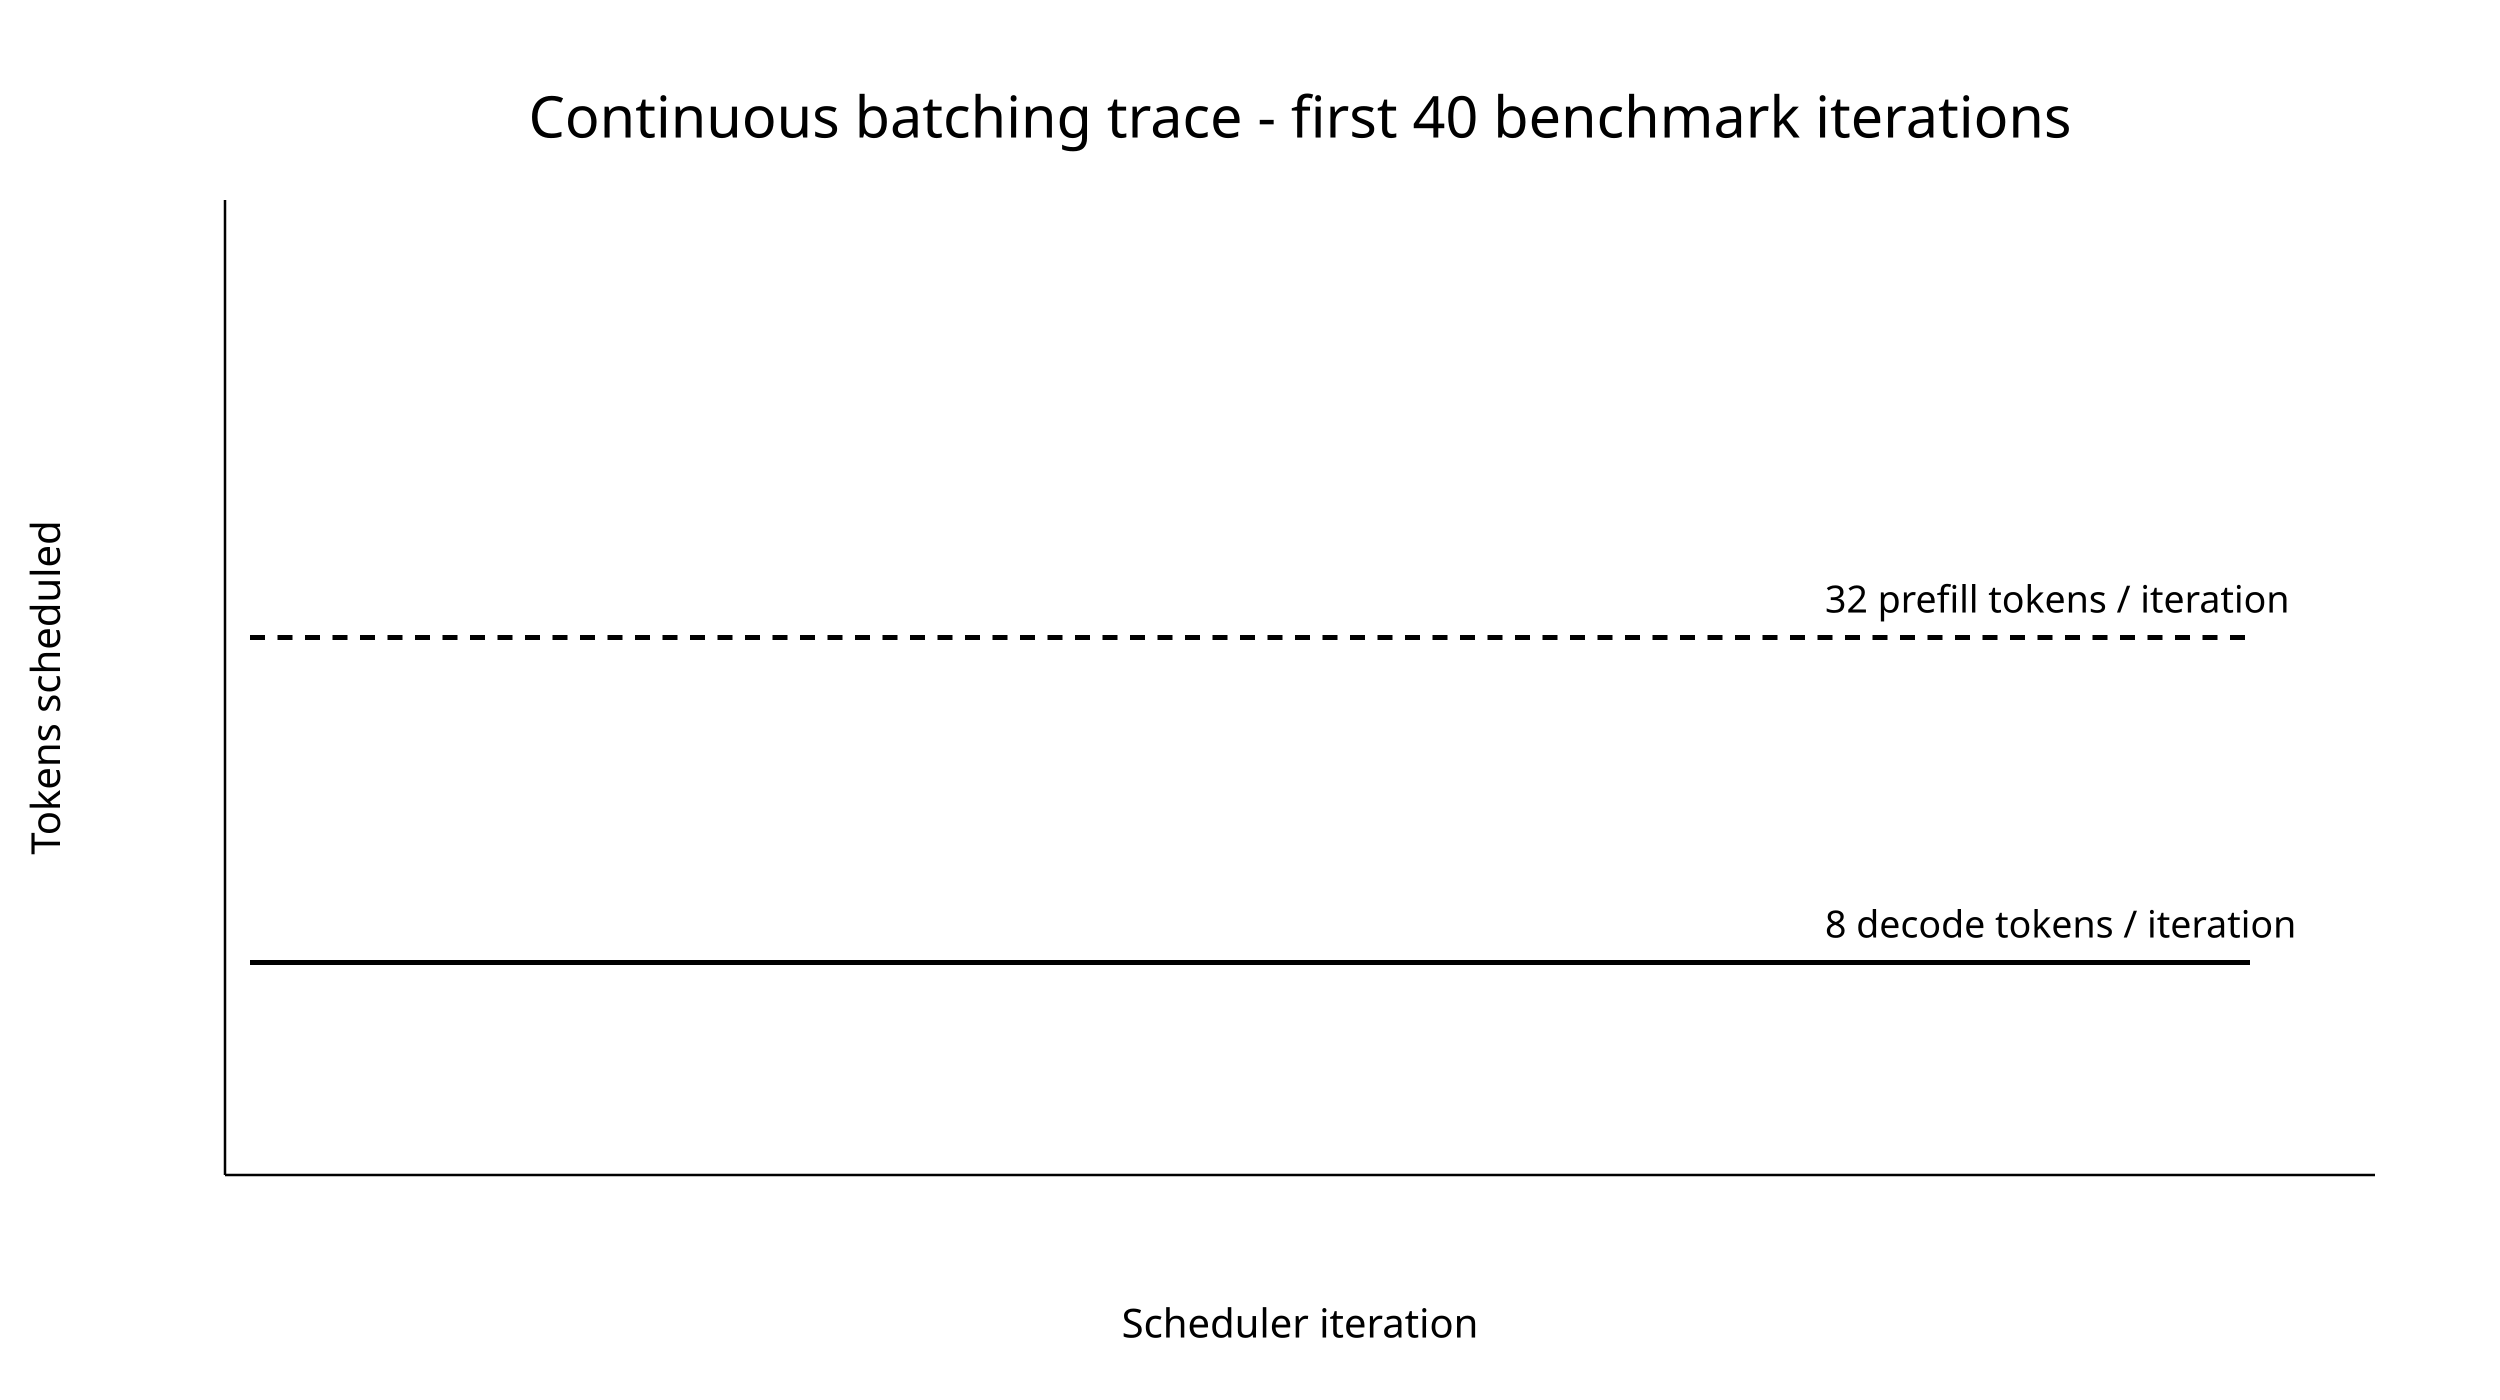
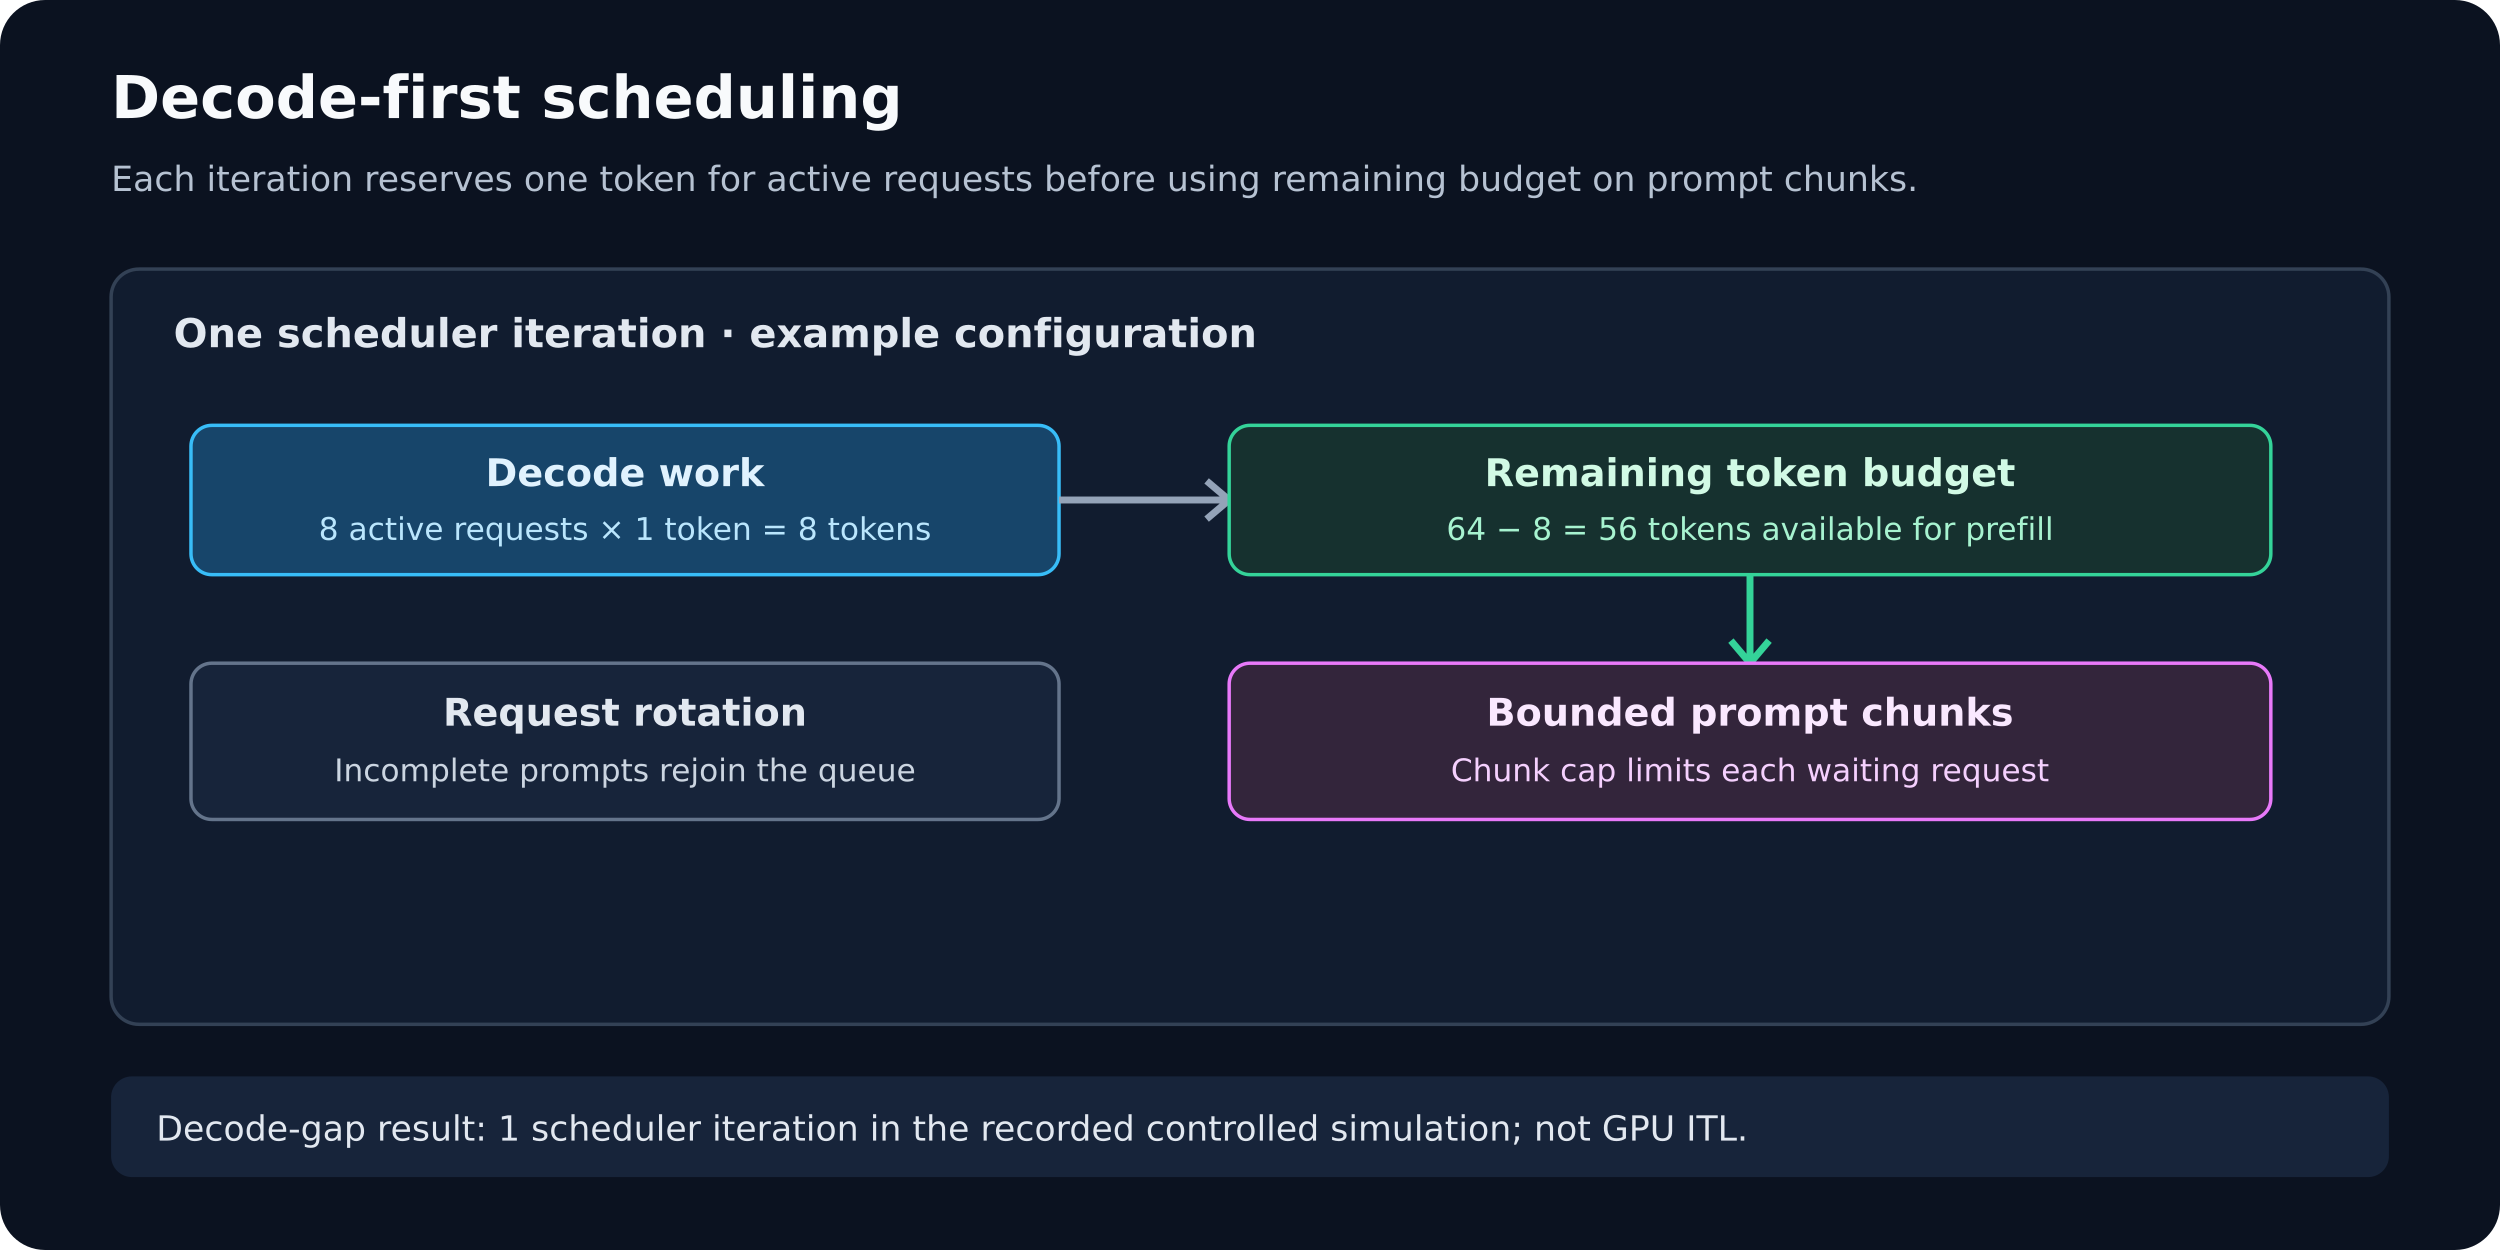
- <svg xmlns="http://www.w3.org/2000/svg" width="1000" height="560" viewBox="0 0 1000 560">
-   <line x1="90" y1="470" x2="950" y2="470" stroke="black" />
-   <line x1="90" y1="80" x2="90" y2="470" stroke="black" />
-   <text x="520" y="535" text-anchor="middle" font-family="sans-serif" font-size="16">Scheduler iteration</text>
-   <text x="24" y="275" transform="rotate(-90 24 275)" text-anchor="middle" font-family="sans-serif" font-size="16">Tokens scheduled</text>
-   <polyline fill="none" stroke="black" stroke-width="2" points="100,385 120,385 140,385 160,385 180,385 200,385 220,385 240,385 260,385 280,385 300,385 320,385 340,385 360,385 380,385 400,385 420,385 440,385 460,385 480,385 500,385 520,385 540,385 560,385 580,385 600,385 620,385 640,385 660,385 680,385 700,385 720,385 740,385 760,385 780,385 800,385 820,385 840,385 860,385 880,385 900,385" />
-   <polyline fill="none" stroke="black" stroke-width="2" stroke-dasharray="6,5" points="100,255 120,255 140,255 160,255 180,255 200,255 220,255 240,255 260,255 280,255 300,255 320,255 340,255 360,255 380,255 400,255 420,255 440,255 460,255 480,255 500,255 520,255 540,255 560,255 580,255 600,255 620,255 640,255 660,255 680,255 700,255 720,255 740,255 760,255 780,255 800,255 820,255 840,255 860,255 880,255 900,255" />
-   <text x="730" y="245" font-family="sans-serif" font-size="15">32 prefill tokens / iteration</text>
-   <text x="730" y="375" font-family="sans-serif" font-size="15">8 decode tokens / iteration</text>
-   <text x="520" y="55" text-anchor="middle" font-family="sans-serif" font-size="23">Continuous batching trace - first 40 benchmark iterations</text>
+ <svg xmlns="http://www.w3.org/2000/svg" width="1440" height="720" viewBox="0 0 1440 720">
+   <rect width="1440" height="720" rx="26" fill="#0b1220" />
+   <text x="64" y="68" font-family="DejaVu Sans, sans-serif" font-size="34" font-weight="700" fill="#f8fafc">Decode-first scheduling</text>
+   <text x="64" y="110" font-family="DejaVu Sans, sans-serif" font-size="20" fill="#b6c2d2">Each iteration reserves one token for active requests before using remaining budget on prompt chunks.</text>
+   <rect x="64" y="155" width="1312" height="435" rx="16" fill="#111c2f" stroke="#334155" stroke-width="2" />
+   <text x="100" y="200" font-family="DejaVu Sans, sans-serif" font-size="23" font-weight="700" fill="#e2e8f0">One scheduler iteration · example configuration</text>
+   <rect x="110" y="245" width="500" height="86" rx="12" fill="#17456a" stroke="#38bdf8" stroke-width="2" />
+   <text x="360" y="280" text-anchor="middle" font-family="DejaVu Sans, sans-serif" font-size="22" font-weight="700" fill="#e0f2fe">Decode work</text>
+   <text x="360" y="311" text-anchor="middle" font-family="DejaVu Sans, sans-serif" font-size="18" fill="#bae6fd">8 active requests × 1 token = 8 tokens</text>
+   <path d="M610 288H708 M695 277L708 288L695 299" stroke="#94a3b8" stroke-width="4" fill="none" />
+   <rect x="708" y="245" width="600" height="86" rx="12" fill="#16312f" stroke="#34d399" stroke-width="2" />
+   <text x="1008" y="280" text-anchor="middle" font-family="DejaVu Sans, sans-serif" font-size="22" font-weight="700" fill="#d1fae5">Remaining token budget</text>
+   <text x="1008" y="311" text-anchor="middle" font-family="DejaVu Sans, sans-serif" font-size="18" fill="#a7f3d0">64 − 8 = 56 tokens available for prefill</text>
+   <path d="M1008 331V382 M997 369L1008 382L1019 369" stroke="#34d399" stroke-width="4" fill="none" />
+   <rect x="708" y="382" width="600" height="90" rx="12" fill="#33253b" stroke="#e879f9" stroke-width="2" />
+   <text x="1008" y="418" text-anchor="middle" font-family="DejaVu Sans, sans-serif" font-size="22" font-weight="700" fill="#fae8ff">Bounded prompt chunks</text>
+   <text x="1008" y="450" text-anchor="middle" font-family="DejaVu Sans, sans-serif" font-size="18" fill="#f5d0fe">Chunk cap limits each waiting request</text>
+   <rect x="110" y="382" width="500" height="90" rx="12" fill="#17243a" stroke="#64748b" stroke-width="2" />
+   <text x="360" y="418" text-anchor="middle" font-family="DejaVu Sans, sans-serif" font-size="22" font-weight="700" fill="#e2e8f0">Request rotation</text>
+   <text x="360" y="450" text-anchor="middle" font-family="DejaVu Sans, sans-serif" font-size="18" fill="#cbd5e1">Incomplete prompts rejoin the queue</text>
+   <rect x="64" y="620" width="1312" height="58" rx="12" fill="#17243a" />
+   <text x="90" y="657" font-family="DejaVu Sans, sans-serif" font-size="20" fill="#e2e8f0">Decode-gap result: 1 scheduler iteration in the recorded controlled simulation; not GPU ITL.</text>
</svg>
